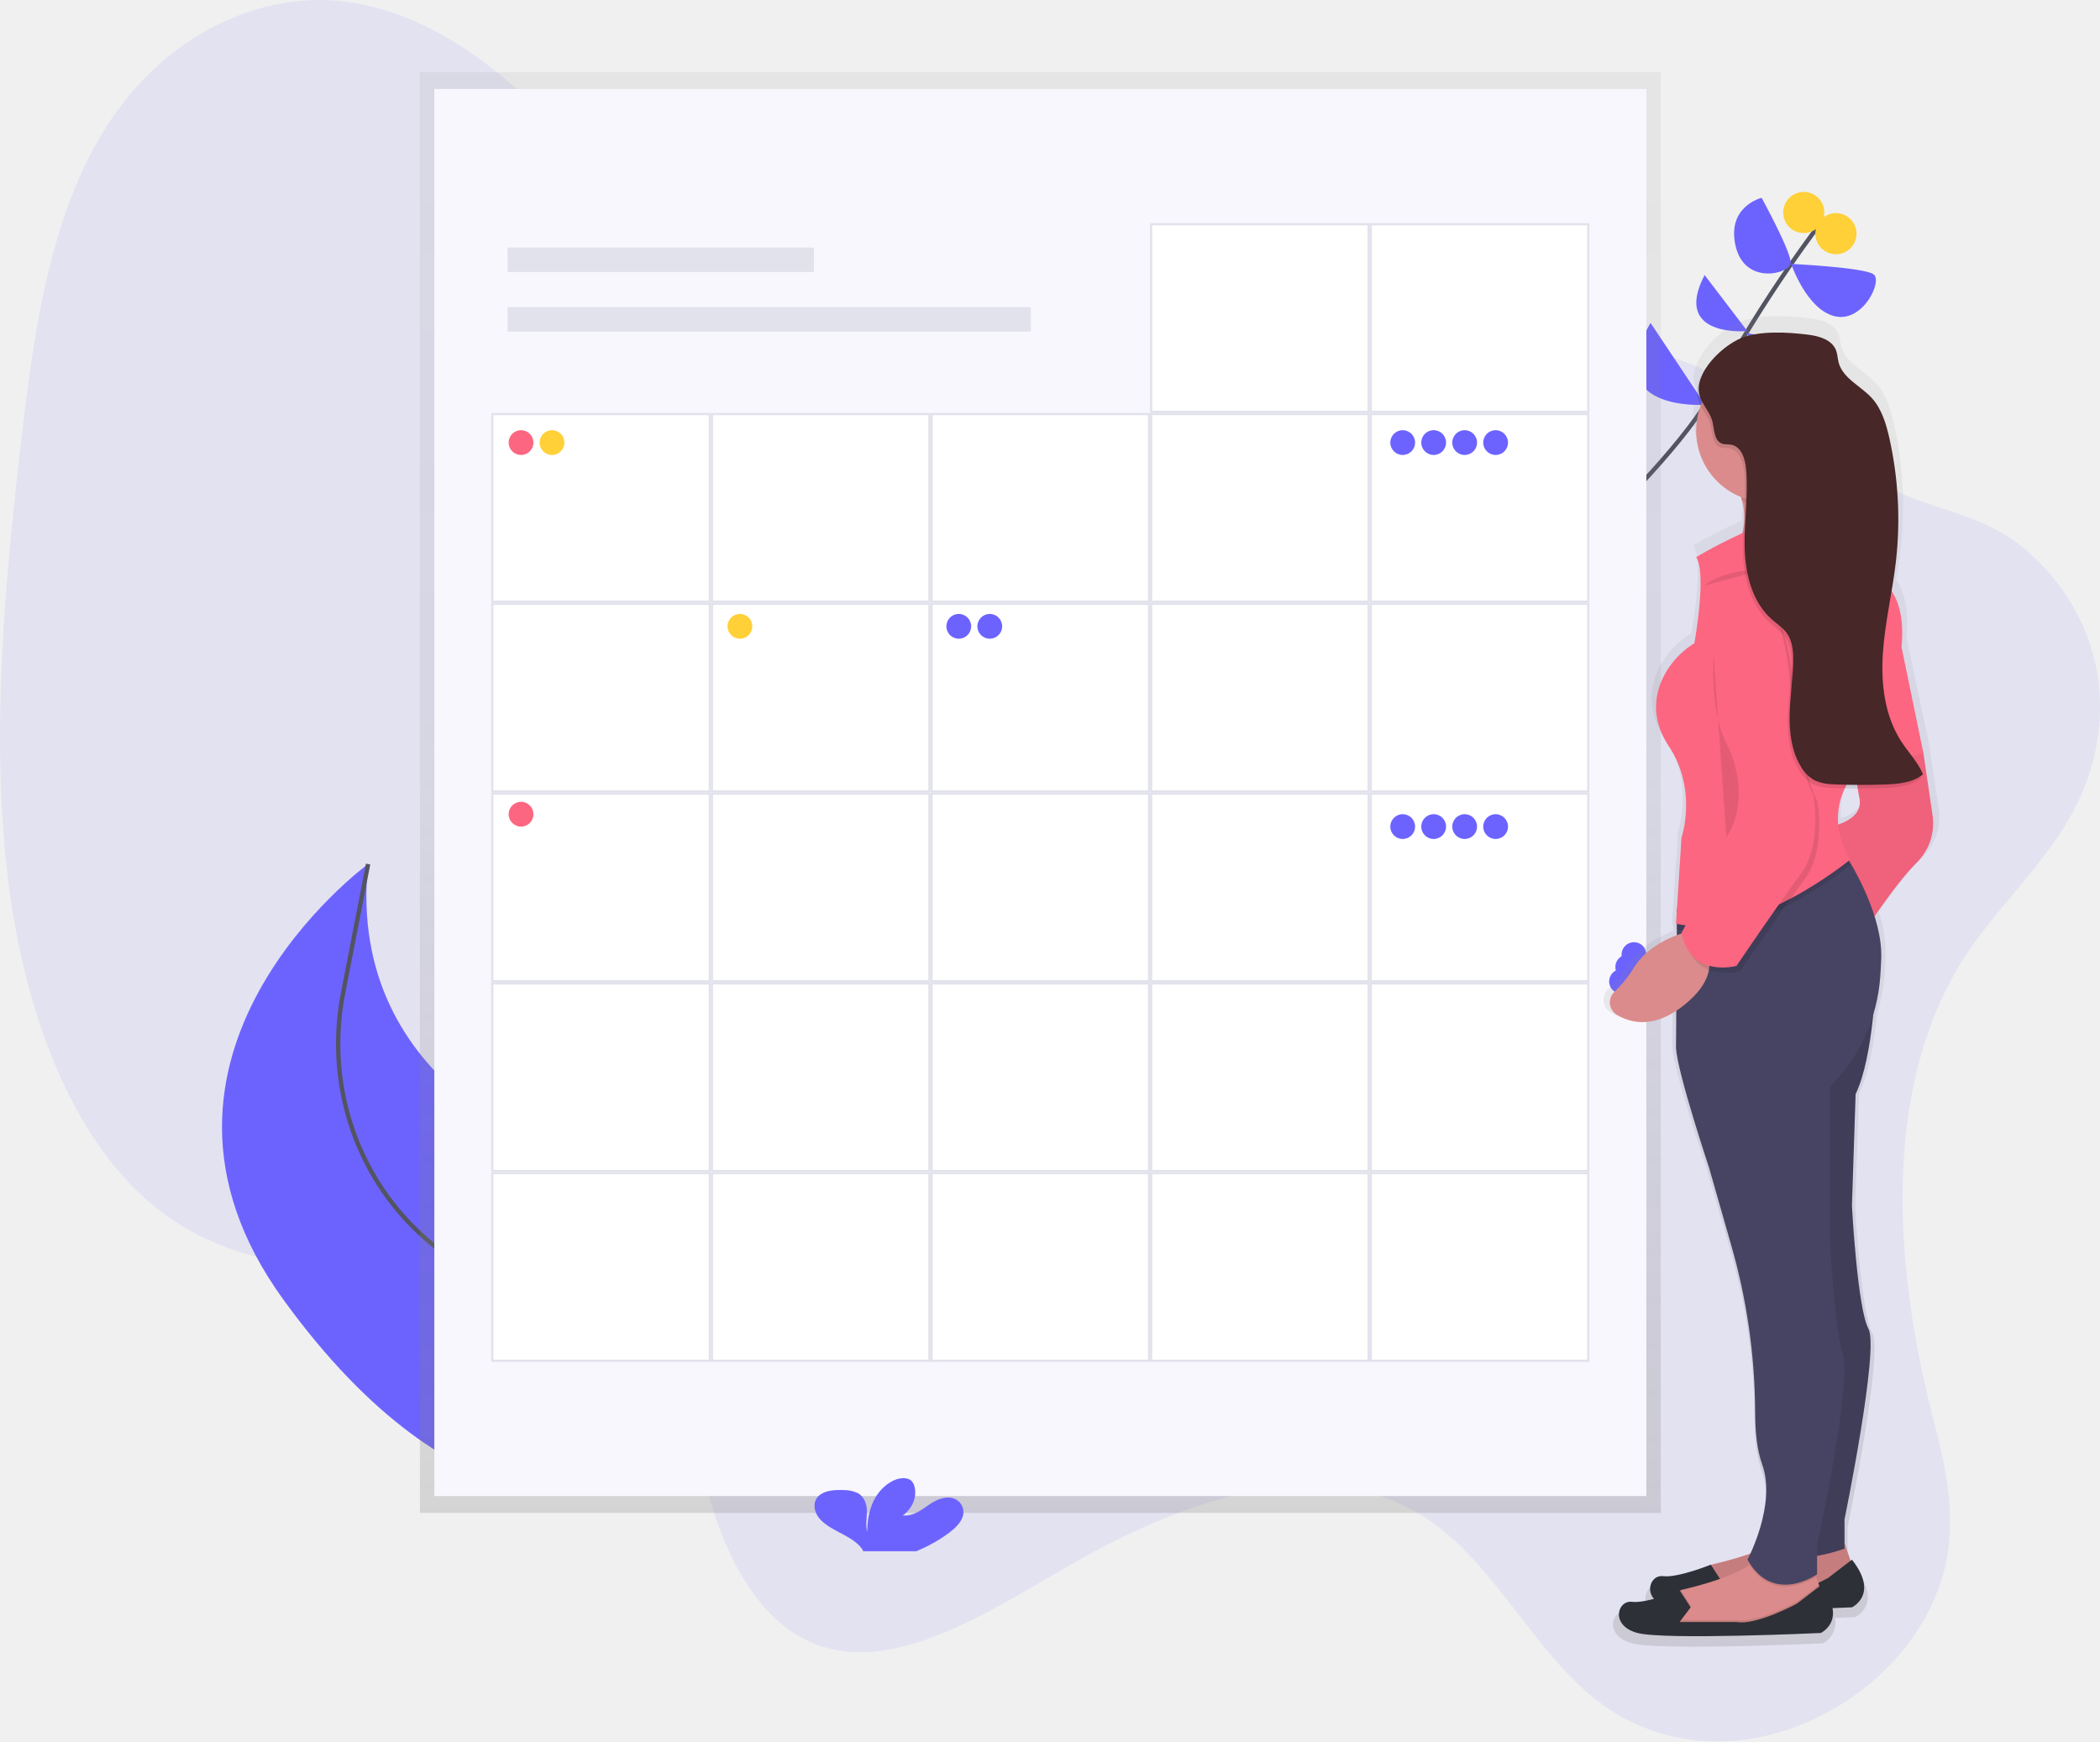
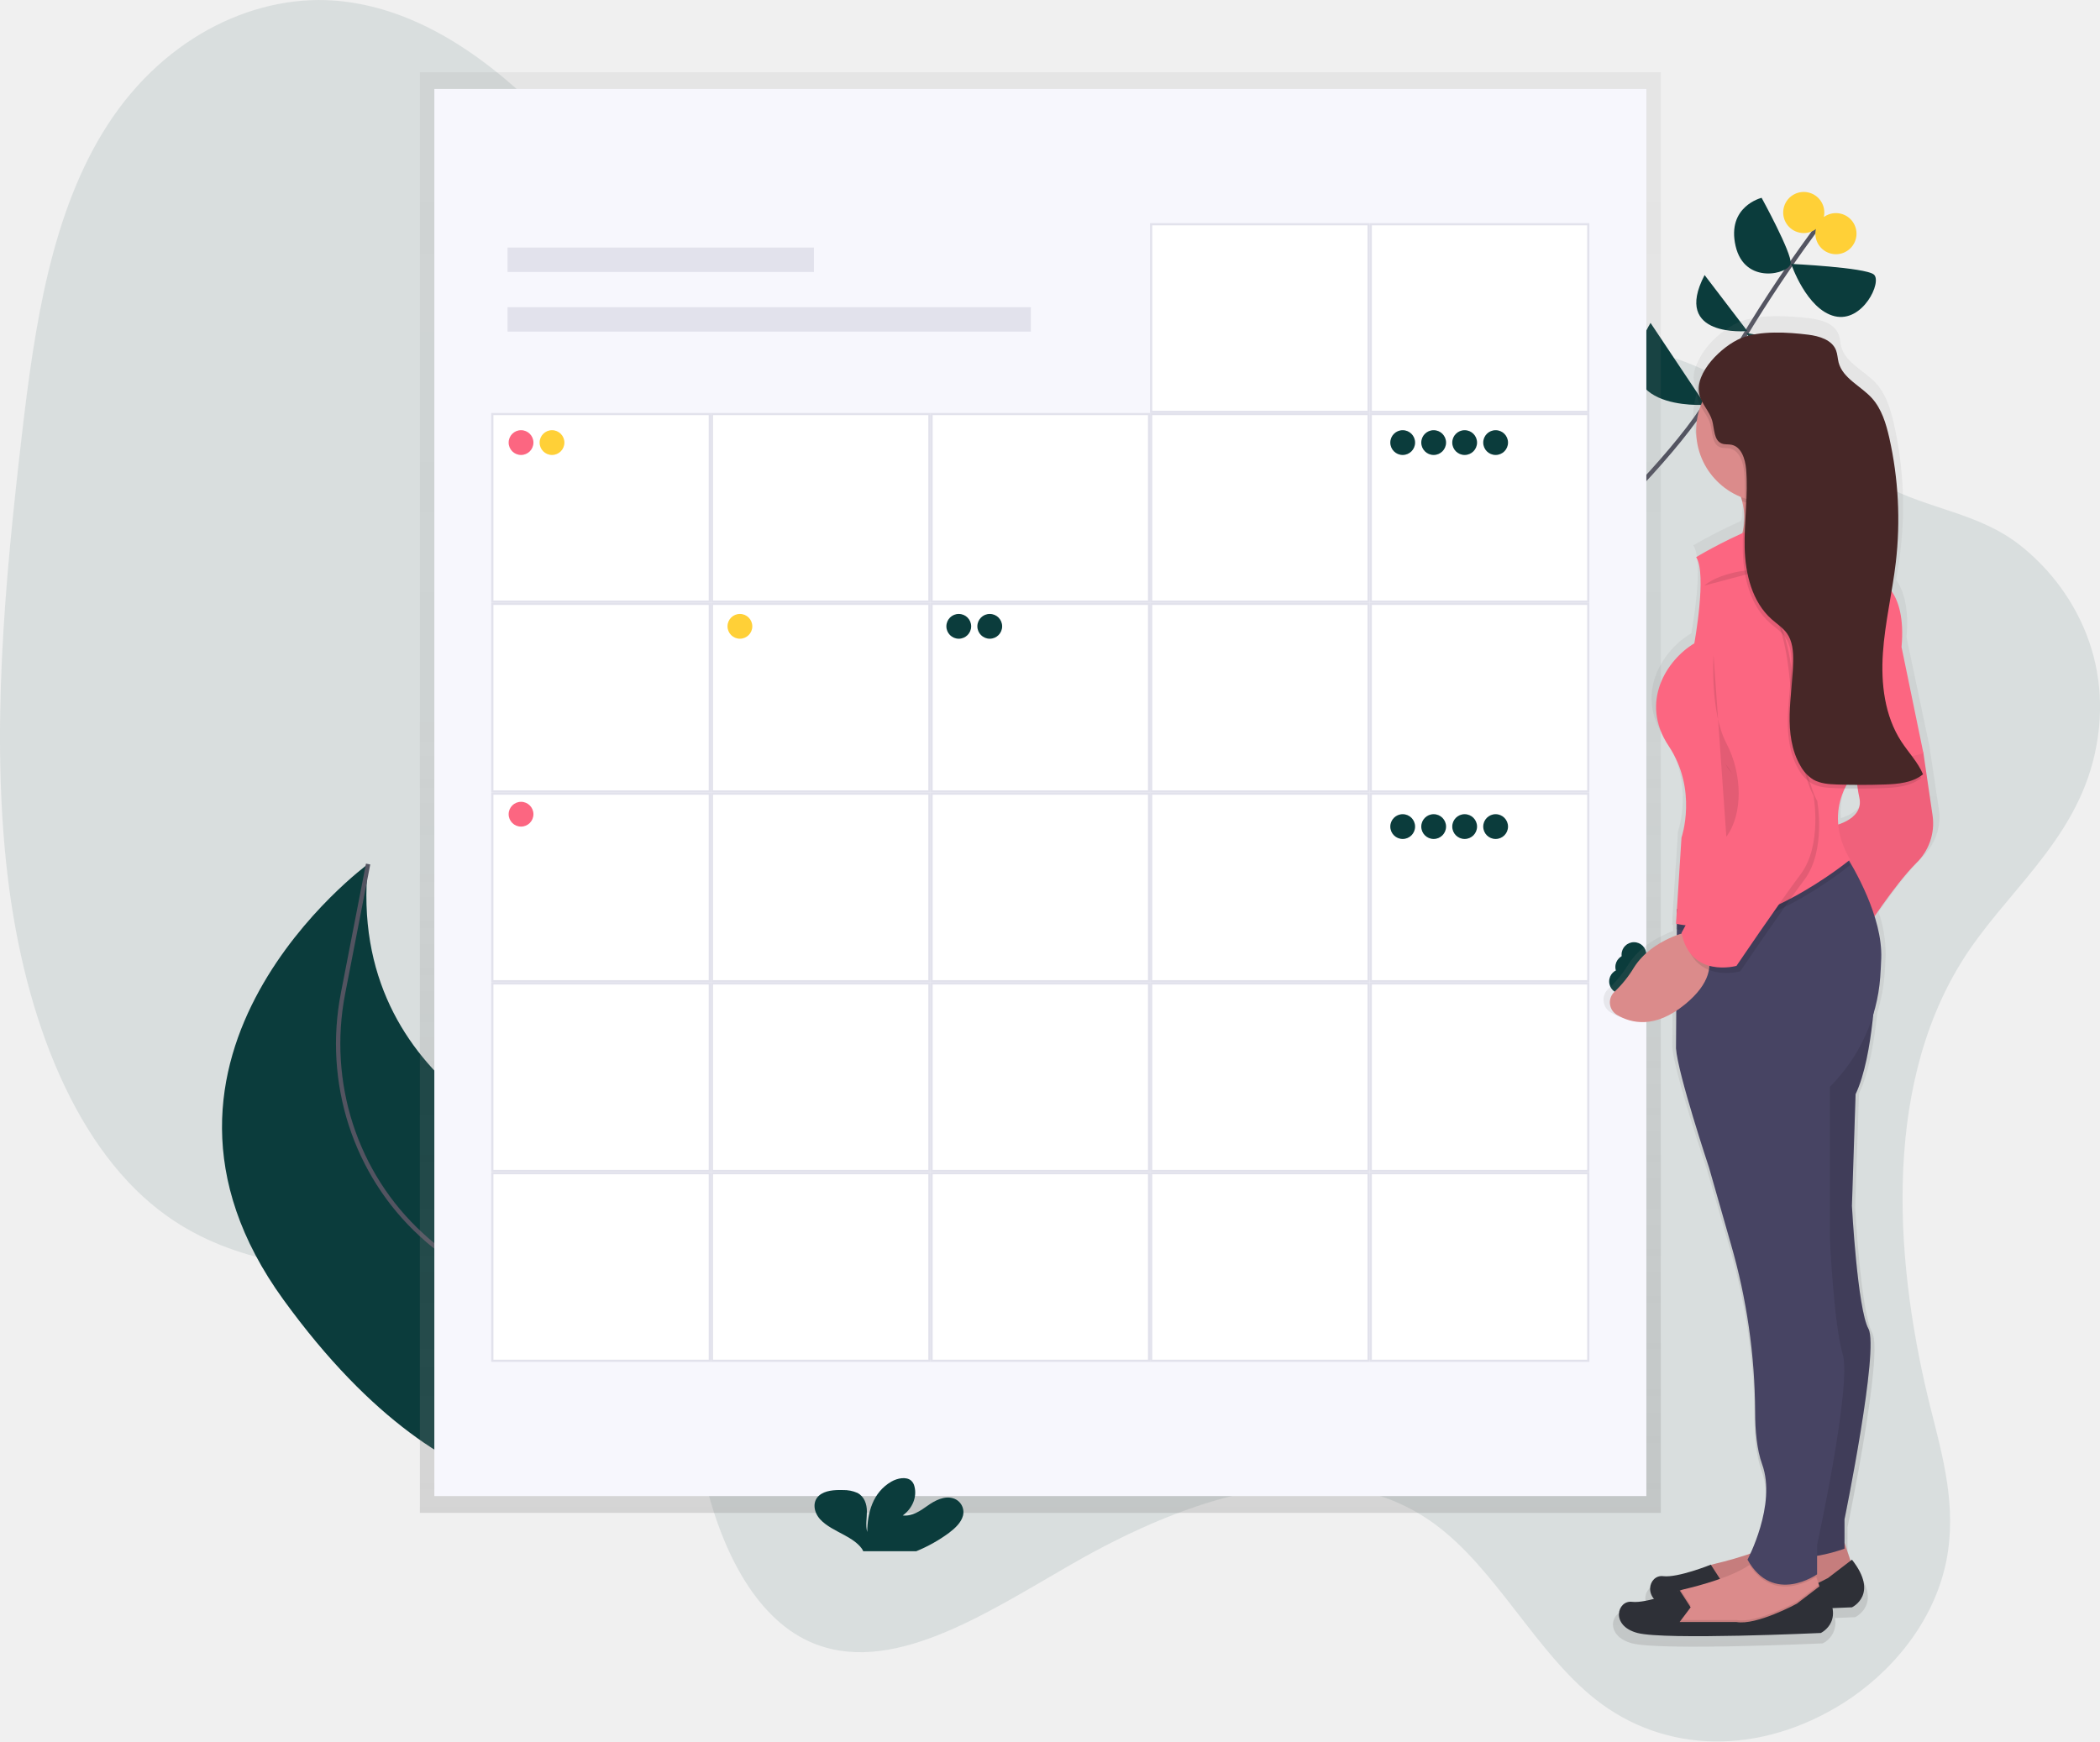
<svg xmlns="http://www.w3.org/2000/svg" xmlns:xlink="http://www.w3.org/1999/xlink" id="53917d2c-59b7-443c-9dc6-ca37ebed1a74" data-name="Layer 1" width="965.64" height="800.81" viewBox="0 0 965.64 800.81">
  <defs>
    <linearGradient id="5075b4d4-ce6f-410a-b63e-15cf2dd063e7" x1="478.38" y1="695.72" x2="478.38" y2="33.2" gradientUnits="userSpaceOnUse">
      <stop offset="0" stop-color="gray" stop-opacity="0.25" />
      <stop offset="0.54" stop-color="gray" stop-opacity="0.12" />
      <stop offset="1" stop-color="gray" stop-opacity="0.1" />
    </linearGradient>
    <linearGradient id="dee71953-6e04-4c93-a054-139b0acb5af5" x1="1834.21" y1="806.87" x2="1834.21" y2="194.98" gradientTransform="matrix(-1, 0, 0, 1, 2766, 0)" xlink:href="#5075b4d4-ce6f-410a-b63e-15cf2dd063e7" />
  </defs>
-   <path d="M1019.06,492.09c-37.09,60-30.14,141.74-13.85,206.19,5.45,21.58,11.73,44.36,7.07,68.51-5.7,29.53-26.48,52.72-47.51,66-38.34,24.15-82.12,23.48-114-1.77-27.53-21.81-45.66-59.85-73.77-80.49-47-34.55-111.54-13.61-167.58,18.68C569.79,792,526.17,821,489.54,804.58c-25.77-11.53-41.84-44.06-49.34-79.46-3.62-17.09-5.81-35.76-14.11-48.78-4.94-7.74-11.73-12.92-18.77-17.17-64.25-38.74-151.18-6.35-213.14-50.22-41.85-29.62-65.64-90.8-73.46-156.22s-1.39-135.42,6.66-204.34c5.73-49,13.48-101.42,39.2-141.27,27.21-42.15,70.1-61,107.38-57s69.65,27.62,97.55,56.49c34.87,36.08,66.32,82.16,111.45,93.8,30.74,7.93,64.31-1.25,97-6.44,54.58-8.68,108.4-6.19,161.84-2.93,51.16,3.12,102.63,7,150.3,25,33.73,12.75,59.62,39.29,91.1,56.55,20.52,11.25,43.67,12.68,62.79,27.68,23.55,18.48,43.93,52.59,34.5,95.71C1071.5,437,1038.74,460.25,1019.06,492.09Z" transform="translate(-117.18 -49.59)" fill="#6c63ff" opacity="0.1" />
+   <path d="M1019.06,492.09c-37.09,60-30.14,141.74-13.85,206.19,5.45,21.58,11.73,44.36,7.07,68.51-5.7,29.53-26.48,52.72-47.51,66-38.34,24.15-82.12,23.48-114-1.77-27.53-21.81-45.66-59.85-73.77-80.49-47-34.55-111.54-13.61-167.58,18.68C569.79,792,526.17,821,489.54,804.58c-25.77-11.53-41.84-44.06-49.34-79.46-3.62-17.09-5.81-35.76-14.11-48.78-4.94-7.74-11.73-12.92-18.77-17.17-64.25-38.74-151.18-6.35-213.14-50.22-41.85-29.62-65.64-90.8-73.46-156.22s-1.39-135.42,6.66-204.34c5.73-49,13.48-101.42,39.2-141.27,27.21-42.15,70.1-61,107.38-57s69.65,27.62,97.55,56.49c34.87,36.08,66.32,82.16,111.45,93.8,30.74,7.93,64.31-1.25,97-6.44,54.58-8.68,108.4-6.19,161.84-2.93,51.16,3.12,102.63,7,150.3,25,33.73,12.75,59.62,39.29,91.1,56.55,20.52,11.25,43.67,12.68,62.79,27.68,23.55,18.48,43.93,52.59,34.5,95.71C1071.5,437,1038.74,460.25,1019.06,492.09Z" transform="translate(-117.18 -49.59)" fill="#0b3c3c" opacity="0.1" />
  <path d="M781.67,356.47s101-84.63,123.46-127.3,51.05-79.44,51.05-79.44" transform="translate(-117.18 -49.59)" fill="none" stroke="#535461" stroke-miterlimit="10" stroke-width="2" />
-   <path d="M942.9,245.12l-43.69-9.85S909.52,281.35,942.9,245.12Z" transform="translate(-117.18 -49.59)" fill="#6c63ff" />
-   <path d="M876.14,198.08l25.14,37.65S852.13,239.28,876.14,198.08Z" transform="translate(-117.18 -49.59)" fill="#6c63ff" />
-   <path d="M960.09,209.73l-39.93-7S945.24,240.88,960.09,209.73Z" transform="translate(-117.18 -49.59)" fill="#6c63ff" />
-   <path d="M901,176.08l19.67,25.76S885.85,205.14,901,176.08Z" transform="translate(-117.18 -49.59)" fill="#6c63ff" />
-   <path d="M940.81,170.95s34,1.62,38,4.87-5.07,22.3-18,19.19S940.81,170.95,940.81,170.95Z" transform="translate(-117.18 -49.59)" fill="#6c63ff" />
-   <path d="M927.22,140.56s13.89,25.31,13.37,30.13-21.17,10.23-25.34-8S927.22,140.56,927.22,140.56Z" transform="translate(-117.18 -49.59)" fill="#6c63ff" />
+   <path d="M942.9,245.12l-43.69-9.85S909.52,281.35,942.9,245.12Z" transform="translate(-117.18 -49.59)" fill="#0b3c3c" />
+   <path d="M876.14,198.08l25.14,37.65S852.13,239.28,876.14,198.08Z" transform="translate(-117.18 -49.59)" fill="#0b3c3c" />
+   <path d="M960.09,209.73l-39.93-7S945.24,240.88,960.09,209.73Z" transform="translate(-117.18 -49.59)" fill="#0b3c3c" />
+   <path d="M901,176.08l19.67,25.76S885.85,205.14,901,176.08Z" transform="translate(-117.18 -49.59)" fill="#0b3c3c" />
+   <path d="M940.81,170.95s34,1.62,38,4.87-5.07,22.3-18,19.19S940.81,170.95,940.81,170.95Z" transform="translate(-117.18 -49.59)" fill="#0b3c3c" />
+   <path d="M927.22,140.56s13.89,25.31,13.37,30.13-21.17,10.23-25.34-8S927.22,140.56,927.22,140.56Z" transform="translate(-117.18 -49.59)" fill="#0b3c3c" />
  <circle cx="963.75" cy="154.12" r="9.49" transform="matrix(0.3, -0.95, 0.95, 0.3, 408.68, 976.78)" fill="#ffd037" />
  <circle cx="948.9" cy="144.43" r="9.49" transform="matrix(0.3, -0.95, 0.95, 0.3, 407.54, 955.85)" fill="#ffd037" />
-   <path d="M466.64,688.22S482.85,640,380.09,581.87c0,0-104.34-30.43-93.67-134.93,0,0-120.28,88.12-38.89,200.37s151.64,87.75,151.64,87.75Z" transform="translate(-117.18 -49.59)" fill="#6c63ff" />
+   <path d="M466.64,688.22S482.85,640,380.09,581.87c0,0-104.34-30.43-93.67-134.93,0,0-120.28,88.12-38.89,200.37s151.64,87.75,151.64,87.75Z" transform="translate(-117.18 -49.59)" fill="#0b3c3c" />
  <path d="M435.31,710s-50.14-54.19-98.2-75.14A95.71,95.71,0,0,1,311,617.47c-30.64-28-44-70.25-36.1-111l11.55-59.53" transform="translate(-117.18 -49.59)" fill="none" stroke="#535461" stroke-miterlimit="10" stroke-width="2" />
  <rect x="193.07" y="33.2" width="570.61" height="662.53" fill="url(#5075b4d4-ce6f-410a-b63e-15cf2dd063e7)" />
  <rect x="199.72" y="40.91" width="557.32" height="647.09" fill="#f7f7fd" />
  <rect x="233.38" y="113.85" width="140.89" height="11.22" fill="#e2e2ec" />
  <rect x="233.38" y="141.28" width="240.63" height="11.22" fill="#e2e2ec" />
  <rect x="630.36" y="103.13" width="99.99" height="86.28" fill="#fff" />
  <path d="M847,153.22V238.5H748V153.22h99m1-1H747V239.5H848V152.22Z" transform="translate(-117.18 -49.59)" fill="#e2e2ec" />
  <rect x="529.37" y="103.13" width="99.99" height="86.28" fill="#fff" />
  <path d="M746,153.22V238.5h-99V153.22h99m1-1h-101V239.5H747V152.22Z" transform="translate(-117.18 -49.59)" fill="#e2e2ec" />
  <rect x="630.36" y="190.41" width="99.99" height="86.28" fill="#fff" />
  <path d="M847,240.5v85.28H748V240.5h99m1-1H747v87.28H848V239.5Z" transform="translate(-117.18 -49.59)" fill="#e2e2ec" />
  <rect x="529.37" y="190.41" width="99.99" height="86.28" fill="#fff" />
  <path d="M746,240.5v85.28h-99V240.5h99m1-1h-101v87.28H747V239.5Z" transform="translate(-117.18 -49.59)" fill="#e2e2ec" />
  <rect x="428.38" y="190.41" width="99.99" height="86.28" fill="#fff" />
  <path d="M645.05,240.5v85.28h-99V240.5h99m1-1h-101v87.28h101V239.5Z" transform="translate(-117.18 -49.59)" fill="#e2e2ec" />
  <rect x="327.39" y="190.41" width="99.99" height="86.28" fill="#fff" />
  <path d="M544.06,240.5v85.28h-99V240.5h99m1-1h-101v87.28h101V239.5Z" transform="translate(-117.18 -49.59)" fill="#e2e2ec" />
  <rect x="226.4" y="190.41" width="99.99" height="86.28" fill="#fff" />
  <path d="M443.07,240.5v85.28h-99V240.5h99m1-1h-101v87.28h101V239.5Z" transform="translate(-117.18 -49.59)" fill="#e2e2ec" />
  <rect x="630.36" y="277.68" width="99.99" height="86.28" fill="#fff" />
  <path d="M847,327.78v85.28H748V327.78h99m1-1H747v87.28H848V326.78Z" transform="translate(-117.18 -49.59)" fill="#e2e2ec" />
  <rect x="529.37" y="277.68" width="99.99" height="86.28" fill="#fff" />
  <path d="M746,327.78v85.28h-99V327.78h99m1-1h-101v87.28H747V326.78Z" transform="translate(-117.18 -49.59)" fill="#e2e2ec" />
  <rect x="428.38" y="277.68" width="99.99" height="86.28" fill="#fff" />
  <path d="M645.05,327.78v85.28h-99V327.78h99m1-1h-101v87.28h101V326.78Z" transform="translate(-117.18 -49.59)" fill="#e2e2ec" />
  <rect x="327.39" y="277.68" width="99.99" height="86.28" fill="#fff" />
  <path d="M544.06,327.78v85.28h-99V327.78h99m1-1h-101v87.28h101V326.78Z" transform="translate(-117.18 -49.59)" fill="#e2e2ec" />
  <rect x="226.4" y="277.68" width="99.99" height="86.28" fill="#fff" />
  <path d="M443.07,327.78v85.28h-99V327.78h99m1-1h-101v87.28h101V326.78Z" transform="translate(-117.18 -49.59)" fill="#e2e2ec" />
  <rect x="630.36" y="364.96" width="99.99" height="86.28" fill="#fff" />
  <path d="M847,415.05v85.28H748V415.05h99m1-1H747v87.28H848V414.05Z" transform="translate(-117.18 -49.59)" fill="#e2e2ec" />
  <rect x="529.37" y="364.96" width="99.99" height="86.28" fill="#fff" />
  <path d="M746,415.05v85.28h-99V415.05h99m1-1h-101v87.28H747V414.05Z" transform="translate(-117.18 -49.59)" fill="#e2e2ec" />
  <rect x="428.38" y="364.96" width="99.99" height="86.28" fill="#fff" />
  <path d="M645.05,415.05v85.28h-99V415.05h99m1-1h-101v87.28h101V414.05Z" transform="translate(-117.18 -49.59)" fill="#e2e2ec" />
  <rect x="327.39" y="364.96" width="99.99" height="86.28" fill="#fff" />
  <path d="M544.06,415.05v85.28h-99V415.05h99m1-1h-101v87.28h101V414.05Z" transform="translate(-117.18 -49.59)" fill="#e2e2ec" />
  <rect x="226.4" y="364.96" width="99.99" height="86.28" fill="#fff" />
  <path d="M443.07,415.05v85.28h-99V415.05h99m1-1h-101v87.28h101V414.05Z" transform="translate(-117.18 -49.59)" fill="#e2e2ec" />
  <rect x="630.36" y="452.23" width="99.99" height="86.28" fill="#fff" />
  <path d="M847,502.33V587.6H748V502.33h99m1-1H747V588.6H848V501.33Z" transform="translate(-117.18 -49.59)" fill="#e2e2ec" />
  <rect x="529.37" y="452.23" width="99.99" height="86.28" fill="#fff" />
  <path d="M746,502.33V587.6h-99V502.33h99m1-1h-101V588.6H747V501.33Z" transform="translate(-117.18 -49.59)" fill="#e2e2ec" />
  <rect x="428.38" y="452.23" width="99.99" height="86.28" fill="#fff" />
  <path d="M645.05,502.33V587.6h-99V502.33h99m1-1h-101V588.6h101V501.33Z" transform="translate(-117.18 -49.59)" fill="#e2e2ec" />
  <rect x="327.39" y="452.23" width="99.99" height="86.28" fill="#fff" />
  <path d="M544.06,502.33V587.6h-99V502.33h99m1-1h-101V588.6h101V501.33Z" transform="translate(-117.18 -49.59)" fill="#e2e2ec" />
  <rect x="226.4" y="452.23" width="99.99" height="86.28" fill="#fff" />
  <path d="M443.07,502.33V587.6h-99V502.33h99m1-1h-101V588.6h101V501.33Z" transform="translate(-117.18 -49.59)" fill="#e2e2ec" />
  <rect x="630.36" y="539.51" width="99.99" height="86.28" fill="#fff" />
  <path d="M847,589.6v85.28H748V589.6h99m1-1H747v87.28H848V588.6Z" transform="translate(-117.18 -49.59)" fill="#e2e2ec" />
  <rect x="529.37" y="539.51" width="99.99" height="86.28" fill="#fff" />
  <path d="M746,589.6v85.28h-99V589.6h99m1-1h-101v87.28H747V588.6Z" transform="translate(-117.18 -49.59)" fill="#e2e2ec" />
  <rect x="428.38" y="539.51" width="99.99" height="86.28" fill="#fff" />
  <path d="M645.05,589.6v85.28h-99V589.6h99m1-1h-101v87.28h101V588.6Z" transform="translate(-117.18 -49.59)" fill="#e2e2ec" />
  <rect x="327.39" y="539.51" width="99.99" height="86.28" fill="#fff" />
  <path d="M544.06,589.6v85.28h-99V589.6h99m1-1h-101v87.28h101V588.6Z" transform="translate(-117.18 -49.59)" fill="#e2e2ec" />
  <rect x="226.4" y="539.51" width="99.99" height="86.28" fill="#fff" />
  <path d="M443.07,589.6v85.28h-99V589.6h99m1-1h-101v87.28h101V588.6Z" transform="translate(-117.18 -49.59)" fill="#e2e2ec" />
-   <path d="M553.6,754.48c2.86-2.17,5.55-4.73,6.38-7.85a6.64,6.64,0,0,0-4.46-8c-4.09-1.28-8.46,1-11.78,3.37s-7.11,5-11.45,4.51c4.49-3.25,6.63-8.52,5.39-13.31a5.16,5.16,0,0,0-1.5-2.7c-2.27-2-6.39-1.13-9.11.43-8.65,5-11.06,14.55-11.11,23.18-.87-3.11-.14-6.35-.16-9.55s-1.09-6.73-4.39-8.45a15.71,15.71,0,0,0-6.7-1.29c-3.89-.12-8.22.2-10.87,2.52-3.3,2.88-2.44,7.72.43,10.89s7.24,5.16,11.25,7.35c3.06,1.67,6.16,3.62,8,6.26a5.68,5.68,0,0,1,.6,1.12h24.37A70.07,70.07,0,0,0,553.6,754.48Z" transform="translate(-117.18 -49.59)" fill="#6c63ff" />
+   <path d="M553.6,754.48c2.86-2.17,5.55-4.73,6.38-7.85a6.64,6.64,0,0,0-4.46-8c-4.09-1.28-8.46,1-11.78,3.37s-7.11,5-11.45,4.51c4.49-3.25,6.63-8.52,5.39-13.31a5.16,5.16,0,0,0-1.5-2.7c-2.27-2-6.39-1.13-9.11.43-8.65,5-11.06,14.55-11.11,23.18-.87-3.11-.14-6.35-.16-9.55s-1.09-6.73-4.39-8.45a15.71,15.71,0,0,0-6.7-1.29c-3.89-.12-8.22.2-10.87,2.52-3.3,2.88-2.44,7.72.43,10.89s7.24,5.16,11.25,7.35c3.06,1.67,6.16,3.62,8,6.26a5.68,5.68,0,0,1,.6,1.12h24.37A70.07,70.07,0,0,0,553.6,754.48Z" transform="translate(-117.18 -49.59)" fill="#0b3c3c" />
  <circle cx="239.59" cy="203.53" r="5.7" fill="#fc6681" />
  <circle cx="253.83" cy="203.53" r="5.7" fill="#ffd037" />
-   <circle cx="440.87" cy="288.03" r="5.7" fill="#6c63ff" />
-   <circle cx="455.12" cy="288.03" r="5.7" fill="#6c63ff" />
-   <circle cx="745.64" cy="451.33" r="5.7" fill="#6c63ff" />
-   <circle cx="748.49" cy="444.69" r="5.7" fill="#6c63ff" />
-   <circle cx="751.34" cy="438.99" r="5.7" fill="#6c63ff" />
-   <circle cx="645" cy="203.53" r="5.7" fill="#6c63ff" />
-   <circle cx="659.24" cy="203.53" r="5.7" fill="#6c63ff" />
-   <circle cx="673.49" cy="203.53" r="5.7" fill="#6c63ff" />
-   <circle cx="687.73" cy="203.53" r="5.7" fill="#6c63ff" />
-   <circle cx="645" cy="380.12" r="5.7" fill="#6c63ff" />
-   <circle cx="659.24" cy="380.12" r="5.7" fill="#6c63ff" />
-   <circle cx="673.49" cy="380.12" r="5.7" fill="#6c63ff" />
-   <circle cx="687.73" cy="380.12" r="5.7" fill="#6c63ff" />
+   <circle cx="440.87" cy="288.03" r="5.7" fill="#0b3c3c" />
+   <circle cx="455.12" cy="288.03" r="5.7" fill="#0b3c3c" />
+   <circle cx="745.64" cy="451.33" r="5.7" fill="#0b3c3c" />
+   <circle cx="748.49" cy="444.69" r="5.7" fill="#0b3c3c" />
+   <circle cx="751.34" cy="438.99" r="5.7" fill="#0b3c3c" />
+   <circle cx="645" cy="203.53" r="5.7" fill="#0b3c3c" />
+   <circle cx="659.24" cy="203.53" r="5.7" fill="#0b3c3c" />
+   <circle cx="673.49" cy="203.53" r="5.7" fill="#0b3c3c" />
+   <circle cx="687.73" cy="203.53" r="5.7" fill="#0b3c3c" />
+   <circle cx="645" cy="380.12" r="5.7" fill="#0b3c3c" />
+   <circle cx="659.24" cy="380.12" r="5.7" fill="#0b3c3c" />
+   <circle cx="673.49" cy="380.12" r="5.7" fill="#0b3c3c" />
+   <circle cx="687.73" cy="380.12" r="5.7" fill="#0b3c3c" />
  <circle cx="340.23" cy="288.03" r="5.7" fill="#ffd037" />
  <circle cx="239.59" cy="374.43" r="5.7" fill="#fc6681" />
  <path d="M857.9,515.22c6.25,3.69,16,6.09,28.35-1.84l-.12,17.56c.88,12,15.77,55.91,15.77,55.91l10.5,36.1a282.47,282.47,0,0,1,11.54,78.53c0,8.81.82,17.89,3.35,24.72,5.59,15.11-2.2,34.58-5.58,41.83a175.68,175.68,0,0,1-17.33,4.88,11.84,11.84,0,0,0-1.55.47l-.07-.1S887,779.53,880,778.67c-5.22-.64-8.49,5.87-4.4,10.66-3.86,1-7.82,1.71-10.49,1.38-7-.86-10.51,11.18,2.63,14.62s87.59,0,87.59,0a10.56,10.56,0,0,0,5.6-11.66c5.72-.22,9.29-.39,9.29-.39s13.14-6,0-22.37l-.7.53-2.81-8.27V752s16.64-80,11.39-89.46-7.88-57.63-7.88-57.63L972,552.44c4.75-9.8,7.18-25.16,8.41-37.17a78.87,78.87,0,0,0,3.36-17.63c.21-2.82.38-5.78.49-8.85A59.33,59.33,0,0,0,981,469c5-7.2,13.13-18.33,19.84-24.91,10.51-10.32,7.88-22.37,7.88-22.37l-4.38-29.25-10.51-49.89c1.32-13.84-1.57-21.81-4.76-26.31.76-4.47,1.47-8.94,2-13.43A171.87,171.87,0,0,0,988,244.36c-1.52-6.69-3.59-13.55-8.28-18.62-5.31-5.74-13.93-9.24-15.91-16.76-.49-1.87-.51-3.86-1.22-5.66-1.92-4.92-8-6.71-13.32-7.35-9.48-1.15-23.19-2-32.3,1.7-6.36,2.6-15.12,9.76-18.6,17.44-2,3.53-2.93,7.24-2.08,10.73a14.71,14.71,0,0,0,1.51,3.67A33,33,0,0,0,895.76,241a33.56,33.56,0,0,0,21.42,31.13c.21.66.4,1.31.56,1.95a33.42,33.42,0,0,1,.86,4.69c-.17,3-.36,6.09-.5,9.14q-.15.63-.32,1.24a225.38,225.38,0,0,0-22,11.22c5.26,7.74-.88,40.43-.88,40.43-13.14,7.74-26.28,27.53-12.26,48.17s6.13,43,6.13,43l-2.19,33.63h0v.06l-.44,6.73.17,0-.17,2.55.38.07,0,2.74c-6.15,2.26-15.14,6.82-20.5,15.25a53.81,53.81,0,0,1-9.17,11.25A6.76,6.76,0,0,0,857.9,515.22Zm105.76-89.36a32,32,0,0,1,3.11-16.92q3.09.06,6.19.07c.21,1.45.46,2.83.76,4.09C975.5,420.68,968.39,424.31,963.65,425.85Z" transform="translate(-117.18 -49.59)" fill="url(#dee71953-6e04-4c93-a054-139b0acb5af5)" />
  <path d="M965.39,759.25l3.37,10.11-11,11-36.24,8.43-26.13-2.53,1.69-9.27h0a11.18,11.18,0,0,1,8.3-8.17c10.74-2.52,31.22-8.28,35.52-16.27Z" transform="translate(-117.18 -49.59)" fill="#db8b8b" />
  <path d="M965.39,759.25l3.37,10.11-11,11-36.24,8.43-26.13-2.53,1.69-9.27h0a11.18,11.18,0,0,1,8.3-8.17c10.74-2.52,31.22-8.28,35.52-16.27Z" transform="translate(-117.18 -49.59)" opacity="0.1" />
  <path d="M903.86,783.69l5.06-6.74-5.06-7.81s-15.17,6.12-21.91,5.28-10.11,11,2.53,14.33,84.28,0,84.28,0,12.64-5.9,0-21.91l-11,8.43s-18.54,10.11-27.81,8.43Z" transform="translate(-117.18 -49.59)" fill="#2e3037" />
  <path d="M881.1,798l26.13,2.53,36.24-8.43,11-11-.89-2.68-1.26-3.76L951.06,771l-24.44-6.74a15.14,15.14,0,0,1-5,5c-7.94,5.43-22.2,9.35-30.57,11.31a8.77,8.77,0,0,0-1,.31,11.14,11.14,0,0,0-7.26,7.86Z" transform="translate(-117.18 -49.59)" fill="#db8b8b" />
  <path d="M881.1,798l26.13,2.53,36.24-8.43,11-11-.89-2.68-10.06,7.74s-18.54,10.11-27.81,8.43H889.53l5.06-6.74-4.54-7a11.14,11.14,0,0,0-7.26,7.86Z" transform="translate(-117.18 -49.59)" opacity="0.1" />
  <path d="M889.53,795.49l5.06-6.74-5.06-7.81s-15.17,6.12-21.91,5.28-10.11,11,2.53,14.33,84.28,0,84.28,0,12.64-5.9,0-21.91l-11,8.43s-18.54,10.11-27.81,8.43Z" transform="translate(-117.18 -49.59)" fill="#2e3037" />
  <path d="M910.6,306.66s40.46,4.21,34.56-12.64a30.34,30.34,0,0,1-1.25-14.88A41.25,41.25,0,0,1,951.06,262l-37.93,5.9a47.5,47.5,0,0,1,5.14,12.18C922.79,297.95,910.6,306.66,910.6,306.66Z" transform="translate(-117.18 -49.59)" fill="#db8b8b" />
  <path d="M979.71,498.82s-.84,36.24-9.27,53.94l-1.69,51.41s2.53,47.2,7.59,56.47-11,87.65-11,87.65v13.49s-27,10.11-34.56-1.69l7.59-100.3L935,520.73Z" transform="translate(-117.18 -49.59)" fill="#474463" />
  <path d="M979.71,498.82s-.84,36.24-9.27,53.94l-1.69,51.41s2.53,47.2,7.59,56.47-11,87.65-11,87.65v13.49s-27,10.11-34.56-1.69l7.59-100.3L935,520.73Z" transform="translate(-117.18 -49.59)" opacity="0.1" />
  <path d="M996.57,382.51l5.06,13.49,4.21,28.66a25.35,25.35,0,0,1-7.59,21.91c-10.11,10.11-23.6,31.18-23.6,31.18l-16-48s16-2.53,13.49-13.49S970.44,385,970.44,385Z" transform="translate(-117.18 -49.59)" fill="#fc6681" />
  <path d="M996.57,382.51l5.06,13.49,4.21,28.66a25.35,25.35,0,0,1-7.59,21.91c-10.11,10.11-23.6,31.18-23.6,31.18l-16-48s16-2.53,13.49-13.49S970.44,385,970.44,385Z" transform="translate(-117.18 -49.59)" opacity="0.05" />
  <path d="M921.66,769.27c10.81,17,27.64,7.37,30.62,5.45L951.06,771l-24.44-6.74A15.14,15.14,0,0,1,921.66,769.27Z" transform="translate(-117.18 -49.59)" opacity="0.1" />
  <path d="M887.85,531.69c.84,11.8,15.17,54.78,15.17,54.78l10.11,35.37a281.44,281.44,0,0,1,11.11,76.94c0,8.63.79,17.53,3.23,24.22,6.74,18.54-6.74,43.83-6.74,43.83,11.8,21.07,32,6.74,32,6.74V760.09s16-73.33,11.8-87.65-5.9-53.1-5.9-53.1v-70a79.38,79.38,0,0,0,23.13-50.32c.2-2.76.36-5.66.47-8.67.68-19-12.32-41.31-17.4-49.25-1.22-1.92-2-3-2-3l-74.42,29.52-.17.07,0,2.88,0,6.37Z" transform="translate(-117.18 -49.59)" fill="#474463" />
  <path d="M913.13,267.89a47.5,47.5,0,0,1,5.14,12.18,33,33,0,0,0,25.64-.94A41.25,41.25,0,0,1,951.06,262Z" transform="translate(-117.18 -49.59)" opacity="0.1" />
  <circle cx="812.81" cy="198.06" r="32.87" fill="#db8b8b" />
  <path d="M887.85,476.91l.36.07c35.34,7.27,79.71-29.57,79.71-29.57a43.68,43.68,0,0,1-3.07-6.27c-1.22-1.92-2-3-2-3l-74.42,29.52-.19,2.95Z" transform="translate(-117.18 -49.59)" opacity="0.1" />
  <path d="M897.12,305.81s47.2-28.66,62.37-16.86l21.07,27s13.49,4.21,11,31.18L1001.63,396l-30.34,7.59s-17.7,16.86-3.37,41.3c0,0-44.67,37.08-80.07,29.5l2.53-39.61s7.59-21.91-5.9-42.14-.84-39.61,11.8-47.2C896.28,345.43,902.17,313.4,897.12,305.81Z" transform="translate(-117.18 -49.59)" fill="#fc6681" />
  <path d="M894.59,477.75s-17.7,3.37-26.13,16.86a52.53,52.53,0,0,1-8.82,11,6.69,6.69,0,0,0,1,10.66c6.69,4,17.6,6.49,31.38-4.83C915.66,492.08,894.59,477.75,894.59,477.75Z" transform="translate(-117.18 -49.59)" fill="#db8b8b" />
  <path d="M920.72,321.83s16.86-1.69,21.07,42.14,11,53.94,11,53.94,4.21,22.76-5.9,36.24-29.5,42.14-29.5,42.14-21.07,5.9-25.28-15.17l26.13-48.88s4.21-16.86-5.9-28.66S894.59,313.4,920.72,321.83Z" transform="translate(-117.18 -49.59)" opacity="0.1" />
  <path d="M919,319.3s16.86-1.69,21.07,42.14,11,53.94,11,53.94,4.21,22.76-5.9,36.24-29.5,42.14-29.5,42.14-21.07,5.9-25.28-15.17l26.13-48.88s4.21-16.86-5.9-28.66S892.9,310.87,919,319.3Z" transform="translate(-117.18 -49.59)" fill="#fc6681" />
  <path d="M905.12,350.9S903.44,377,911,391.36s7.59,32.87,0,43" transform="translate(-117.18 -49.59)" opacity="0.1" />
  <path d="M900.91,318.88s6.74-6.74,26.13-7.59,27.81-6.74,27.81-6.74" transform="translate(-117.18 -49.59)" opacity="0.1" />
  <path d="M947.79,205.18c5.12.63,11,2.39,12.82,7.2.68,1.77.7,3.72,1.17,5.55,1.91,7.36,10.2,10.79,15.31,16.42,4.51,5,6.5,11.69,8,18.24a171.4,171.4,0,0,1,3,57.26c-1.64,14-5,27.74-5.94,41.78s.78,28.81,8.45,40.61c3.3,5.07,7.66,9.53,10,15.11-4.83,3.92-11.5,4.48-17.73,4.69q-10.87.37-21.75,0c-3.8-.13-7.77-.38-11.05-2.3a17.06,17.06,0,0,1-5.8-6.23c-4.15-7-5.19-15.5-5-23.66s1.47-16.28,1.62-24.45c.08-4.45-.27-9.18-2.83-12.82-1.85-2.63-4.66-4.4-7.06-6.53-9-8-12.12-20.82-12.42-32.87s1.69-24.12.67-36.13c-.4-4.7-2.16-10.35-6.78-11.26-1.46-.29-3,0-4.4-.56-3.71-1.43-3.35-6.66-4.41-10.49-1.19-4.3-4.86-7.62-5.89-12-2.43-10.2,10.55-22.37,19.06-25.92C925.48,203.2,938.67,204.06,947.79,205.18Z" transform="translate(-117.18 -49.59)" opacity="0.1" />
  <path d="M948.63,203.5c5.12.63,11,2.39,12.82,7.2.68,1.77.7,3.72,1.17,5.55,1.91,7.36,10.2,10.79,15.31,16.42,4.51,5,6.5,11.69,8,18.24a171.4,171.4,0,0,1,3,57.26c-1.64,14-5,27.74-5.94,41.78s.78,28.81,8.45,40.61c3.3,5.07,7.66,9.53,10,15.11-4.83,3.92-11.5,4.48-17.73,4.69q-10.87.37-21.75,0c-3.8-.13-7.77-.38-11.05-2.3a17.06,17.06,0,0,1-5.8-6.23c-4.15-7-5.19-15.5-5-23.66s1.47-16.28,1.62-24.45c.08-4.45-.27-9.18-2.83-12.82-1.85-2.63-4.66-4.4-7.06-6.53-9-8-12.12-20.82-12.42-32.87s1.69-24.12.67-36.13c-.4-4.7-2.16-10.35-6.78-11.26-1.46-.29-3,0-4.4-.56-3.71-1.43-3.35-6.66-4.41-10.49-1.19-4.3-4.86-7.62-5.89-12-2.43-10.2,10.55-22.37,19.06-25.92C926.32,201.51,939.51,202.37,948.63,203.5Z" transform="translate(-117.18 -49.59)" fill="#472727" />
</svg>
